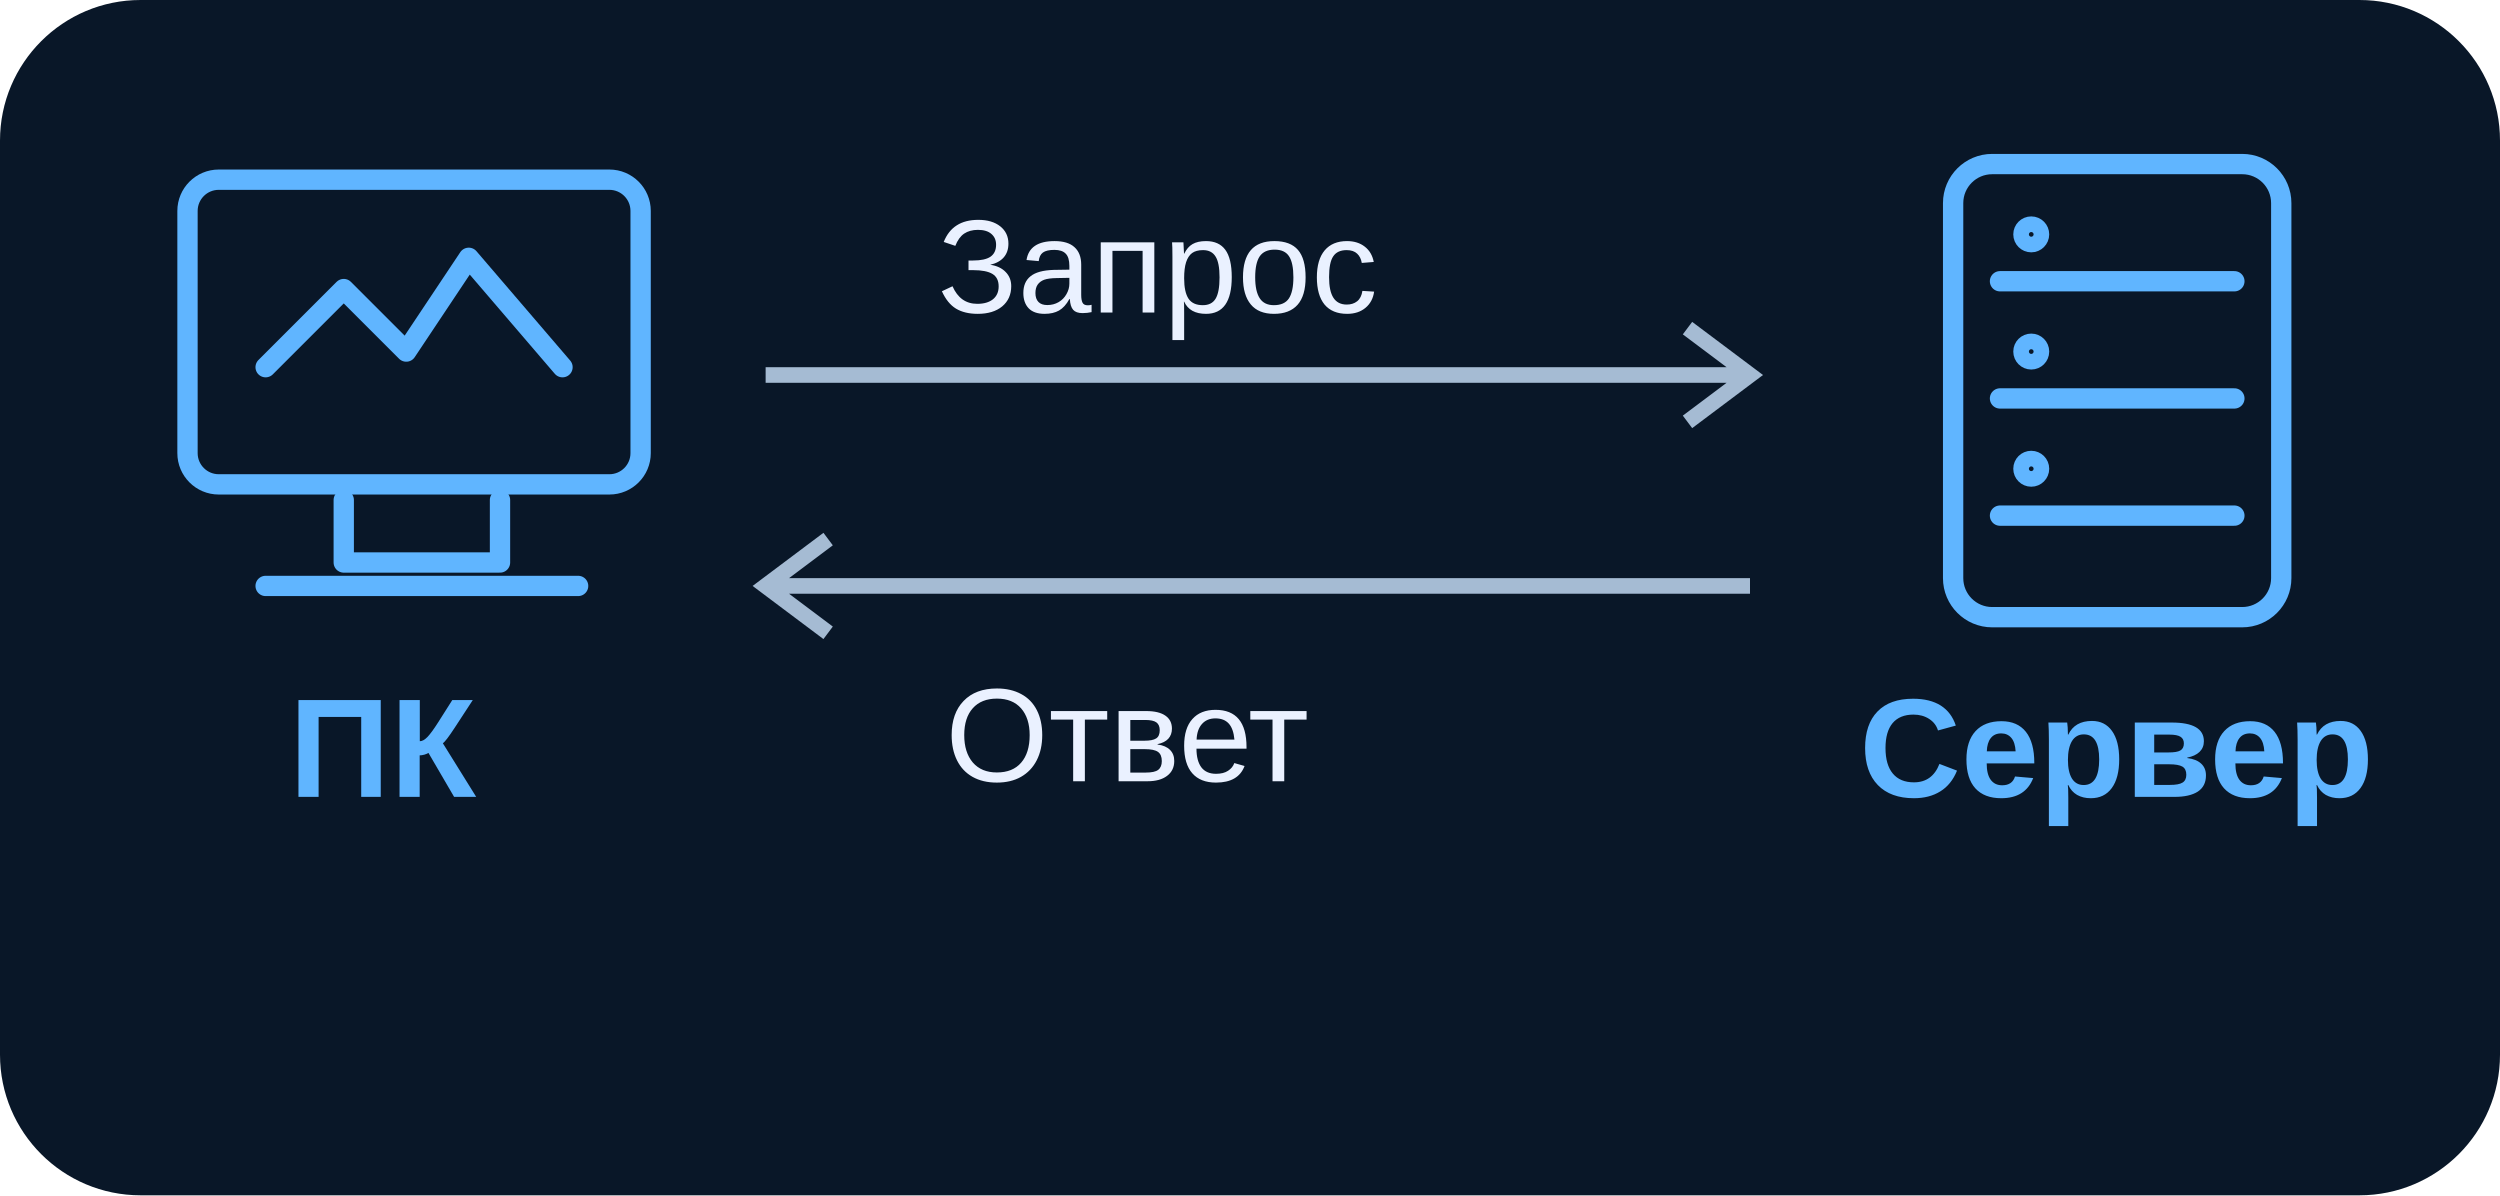
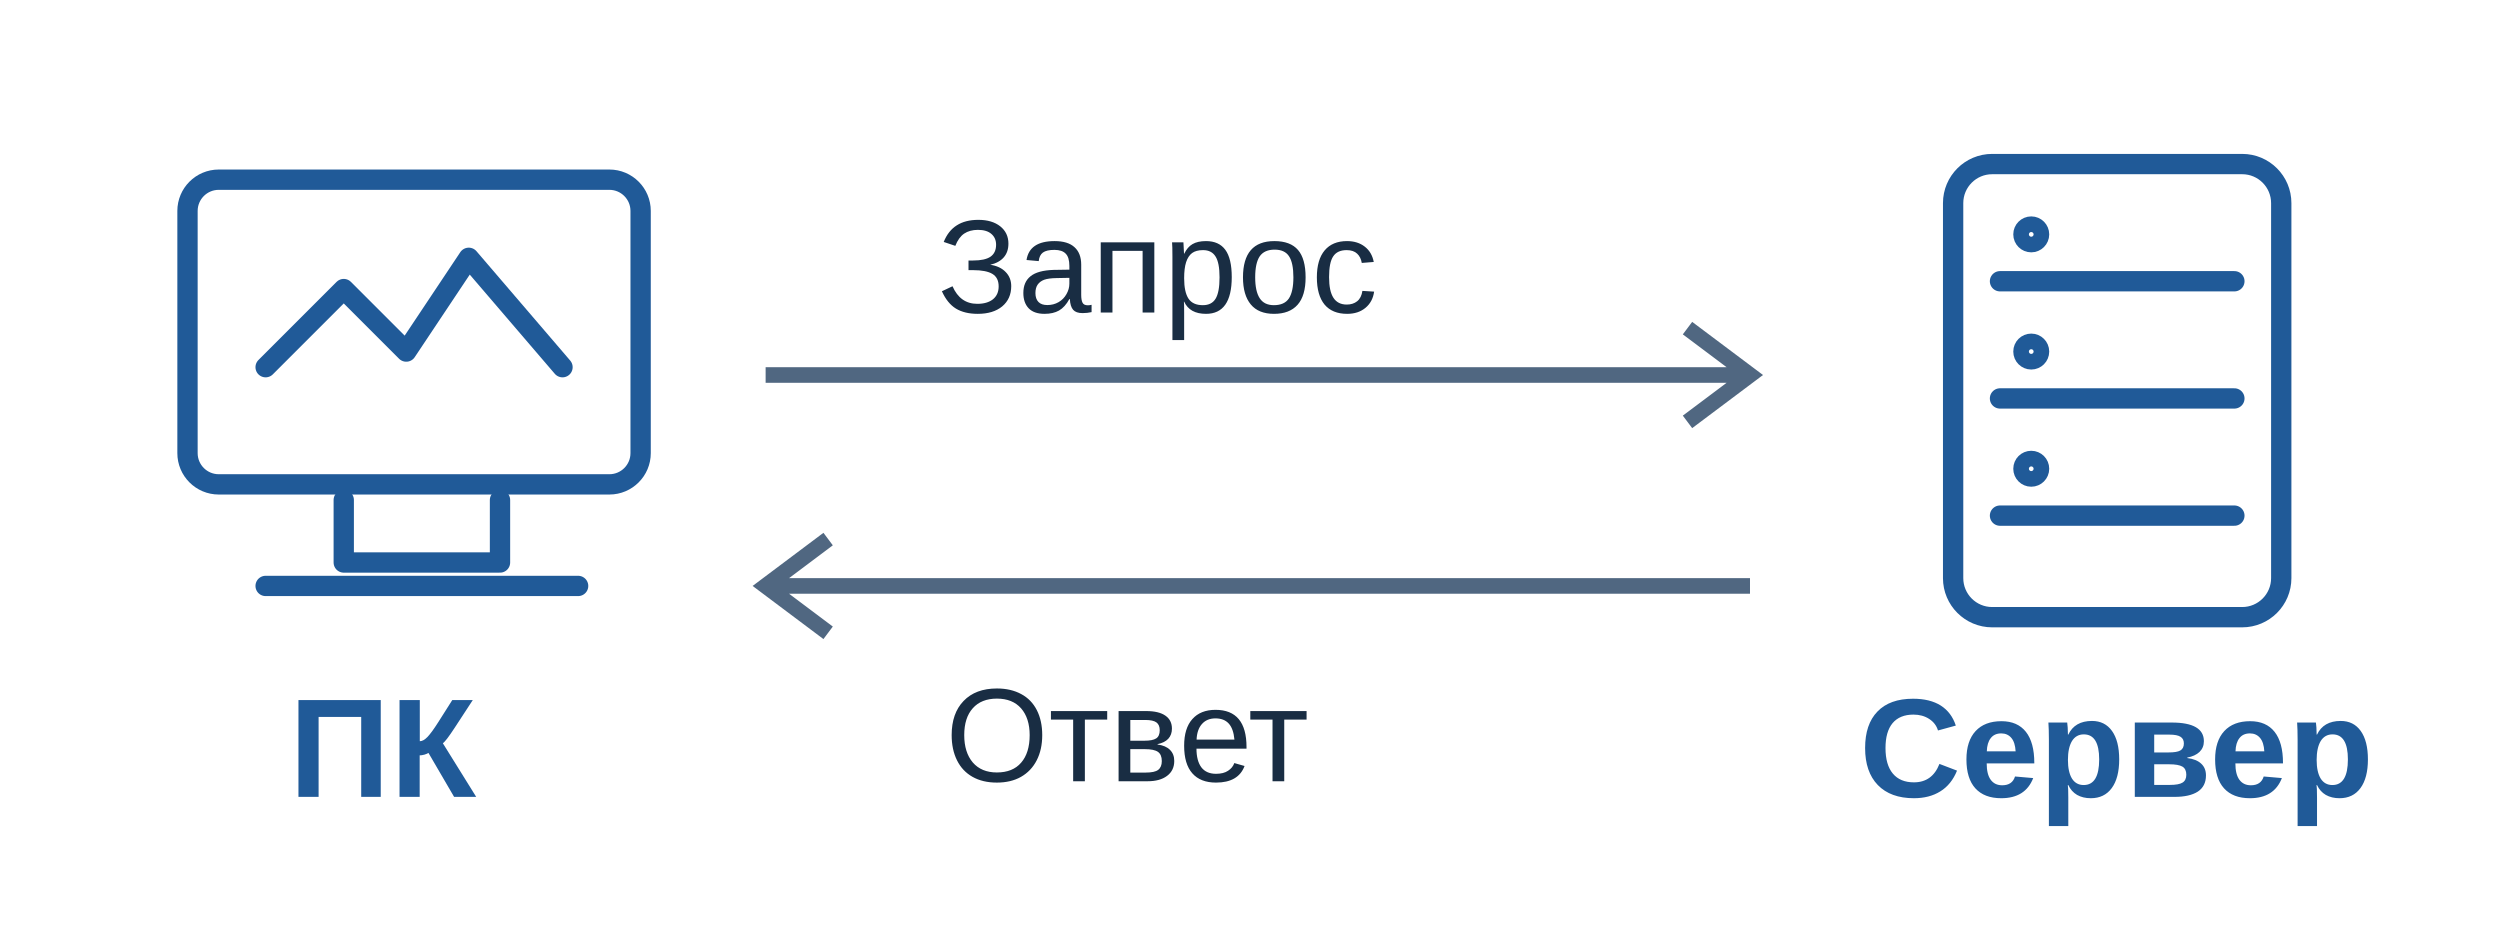
- <svg xmlns="http://www.w3.org/2000/svg" viewBox="0 0 320 153" role="img" aria-labelledby="t">
-   <rect width="320" height="153" rx="18" fill="#091728" />
+ <svg xmlns="http://www.w3.org/2000/svg" viewBox="0 0 320 121" role="img" aria-labelledby="t">
+   <style>:root{--tcpip-ink:#192d43;--tcpip-panel:#edf3fa;--tcpip-route-panel:#fff3dc;--tcpip-line:#506781;--tcpip-rule:#657c95;--tcpip-chip-ink:#142438;--tcpip-application:#205a98;--tcpip-transport:#355e23;--tcpip-internet:#7c4607;--tcpip-link:#624292;--tcpip-application-chip:#c2dfff;--tcpip-transport-chip:#d1ebba;--tcpip-internet-chip:#ffe4b4;--tcpip-link-chip:#e4d7ff;}@media (prefers-color-scheme: dark){:root{--tcpip-ink:#eaf1ff;--tcpip-panel:#13273e;--tcpip-route-panel:#272d3b;--tcpip-line:#a5bbd3;--tcpip-rule:#597491;--tcpip-chip-ink:#142438;--tcpip-application:#80c2ff;--tcpip-transport:#a7df82;--tcpip-internet:#ffc776;--tcpip-link:#cfb4ff;--tcpip-application-chip:#60b5ff;--tcpip-transport-chip:#9ddb70;--tcpip-internet-chip:#ffbd61;--tcpip-link-chip:#c3a2ff;}}</style>
  <g font-family="Arial, sans-serif">
-     <g transform="translate(22 21)" stroke="#60b5ff" fill="none" stroke-width="2.6" stroke-linecap="round" stroke-linejoin="round">
+     <g transform="translate(22 21)" stroke="var(--tcpip-application,#205a98)" fill="none" stroke-width="2.6" stroke-linecap="round" stroke-linejoin="round">
      <rect x="2" y="2" width="58" height="39" rx="4" />
      <path d="M22 43v8h20v-8M12 54h40" />
      <path d="m12 26 10-10 8 8 8-12 12 14" />
    </g>
-     <g transform="translate(240 21)" stroke="#60b5ff" fill="none" stroke-width="2.6" stroke-linecap="round" stroke-linejoin="round">
+     <g transform="translate(240 21)" stroke="var(--tcpip-application,#205a98)" fill="none" stroke-width="2.6" stroke-linecap="round" stroke-linejoin="round">
      <rect x="10" y="0" width="42" height="58" rx="5" />
      <path d="M16 15h30M16 30h30M16 45h30" />
      <circle cx="20" cy="9" r="1" />
      <circle cx="20" cy="24" r="1" />
      <circle cx="20" cy="39" r="1" />
    </g>
-     <text x="37" y="102" font-size="18" fill="#60b5ff" font-weight="700">ПК</text>
-     <text x="238" y="102" font-size="18" fill="#60b5ff" font-weight="700">Сервер</text>
-     <path d="M98 48H224m-8 -6 8 6 -8 6 M224 75H98m8 -6 -8 6 8 6" fill="none" stroke="#a5bbd3" stroke-width="2" />
-     <text x="120.0" y="40" font-size="17" fill="#eaf1ff" font-weight="400">Запрос</text>
-     <text x="121.0" y="100" font-size="17" fill="#eaf1ff" font-weight="400">Ответ</text>
+     <text x="37" y="102" font-size="18" fill="var(--tcpip-application,#205a98)" font-weight="700">ПК</text>
+     <text x="238" y="102" font-size="18" fill="var(--tcpip-application,#205a98)" font-weight="700">Сервер</text>
+     <path d="M98 48H224m-8 -6 8 6 -8 6 M224 75H98m8 -6 -8 6 8 6" fill="none" stroke="var(--tcpip-line,#506781)" stroke-width="2" />
+     <text x="120.0" y="40" font-size="17" fill="var(--tcpip-ink,#192d43)" font-weight="400">Запрос</text>
+     <text x="121.0" y="100" font-size="17" fill="var(--tcpip-ink,#192d43)" font-weight="400">Ответ</text>
  </g>
</svg>
